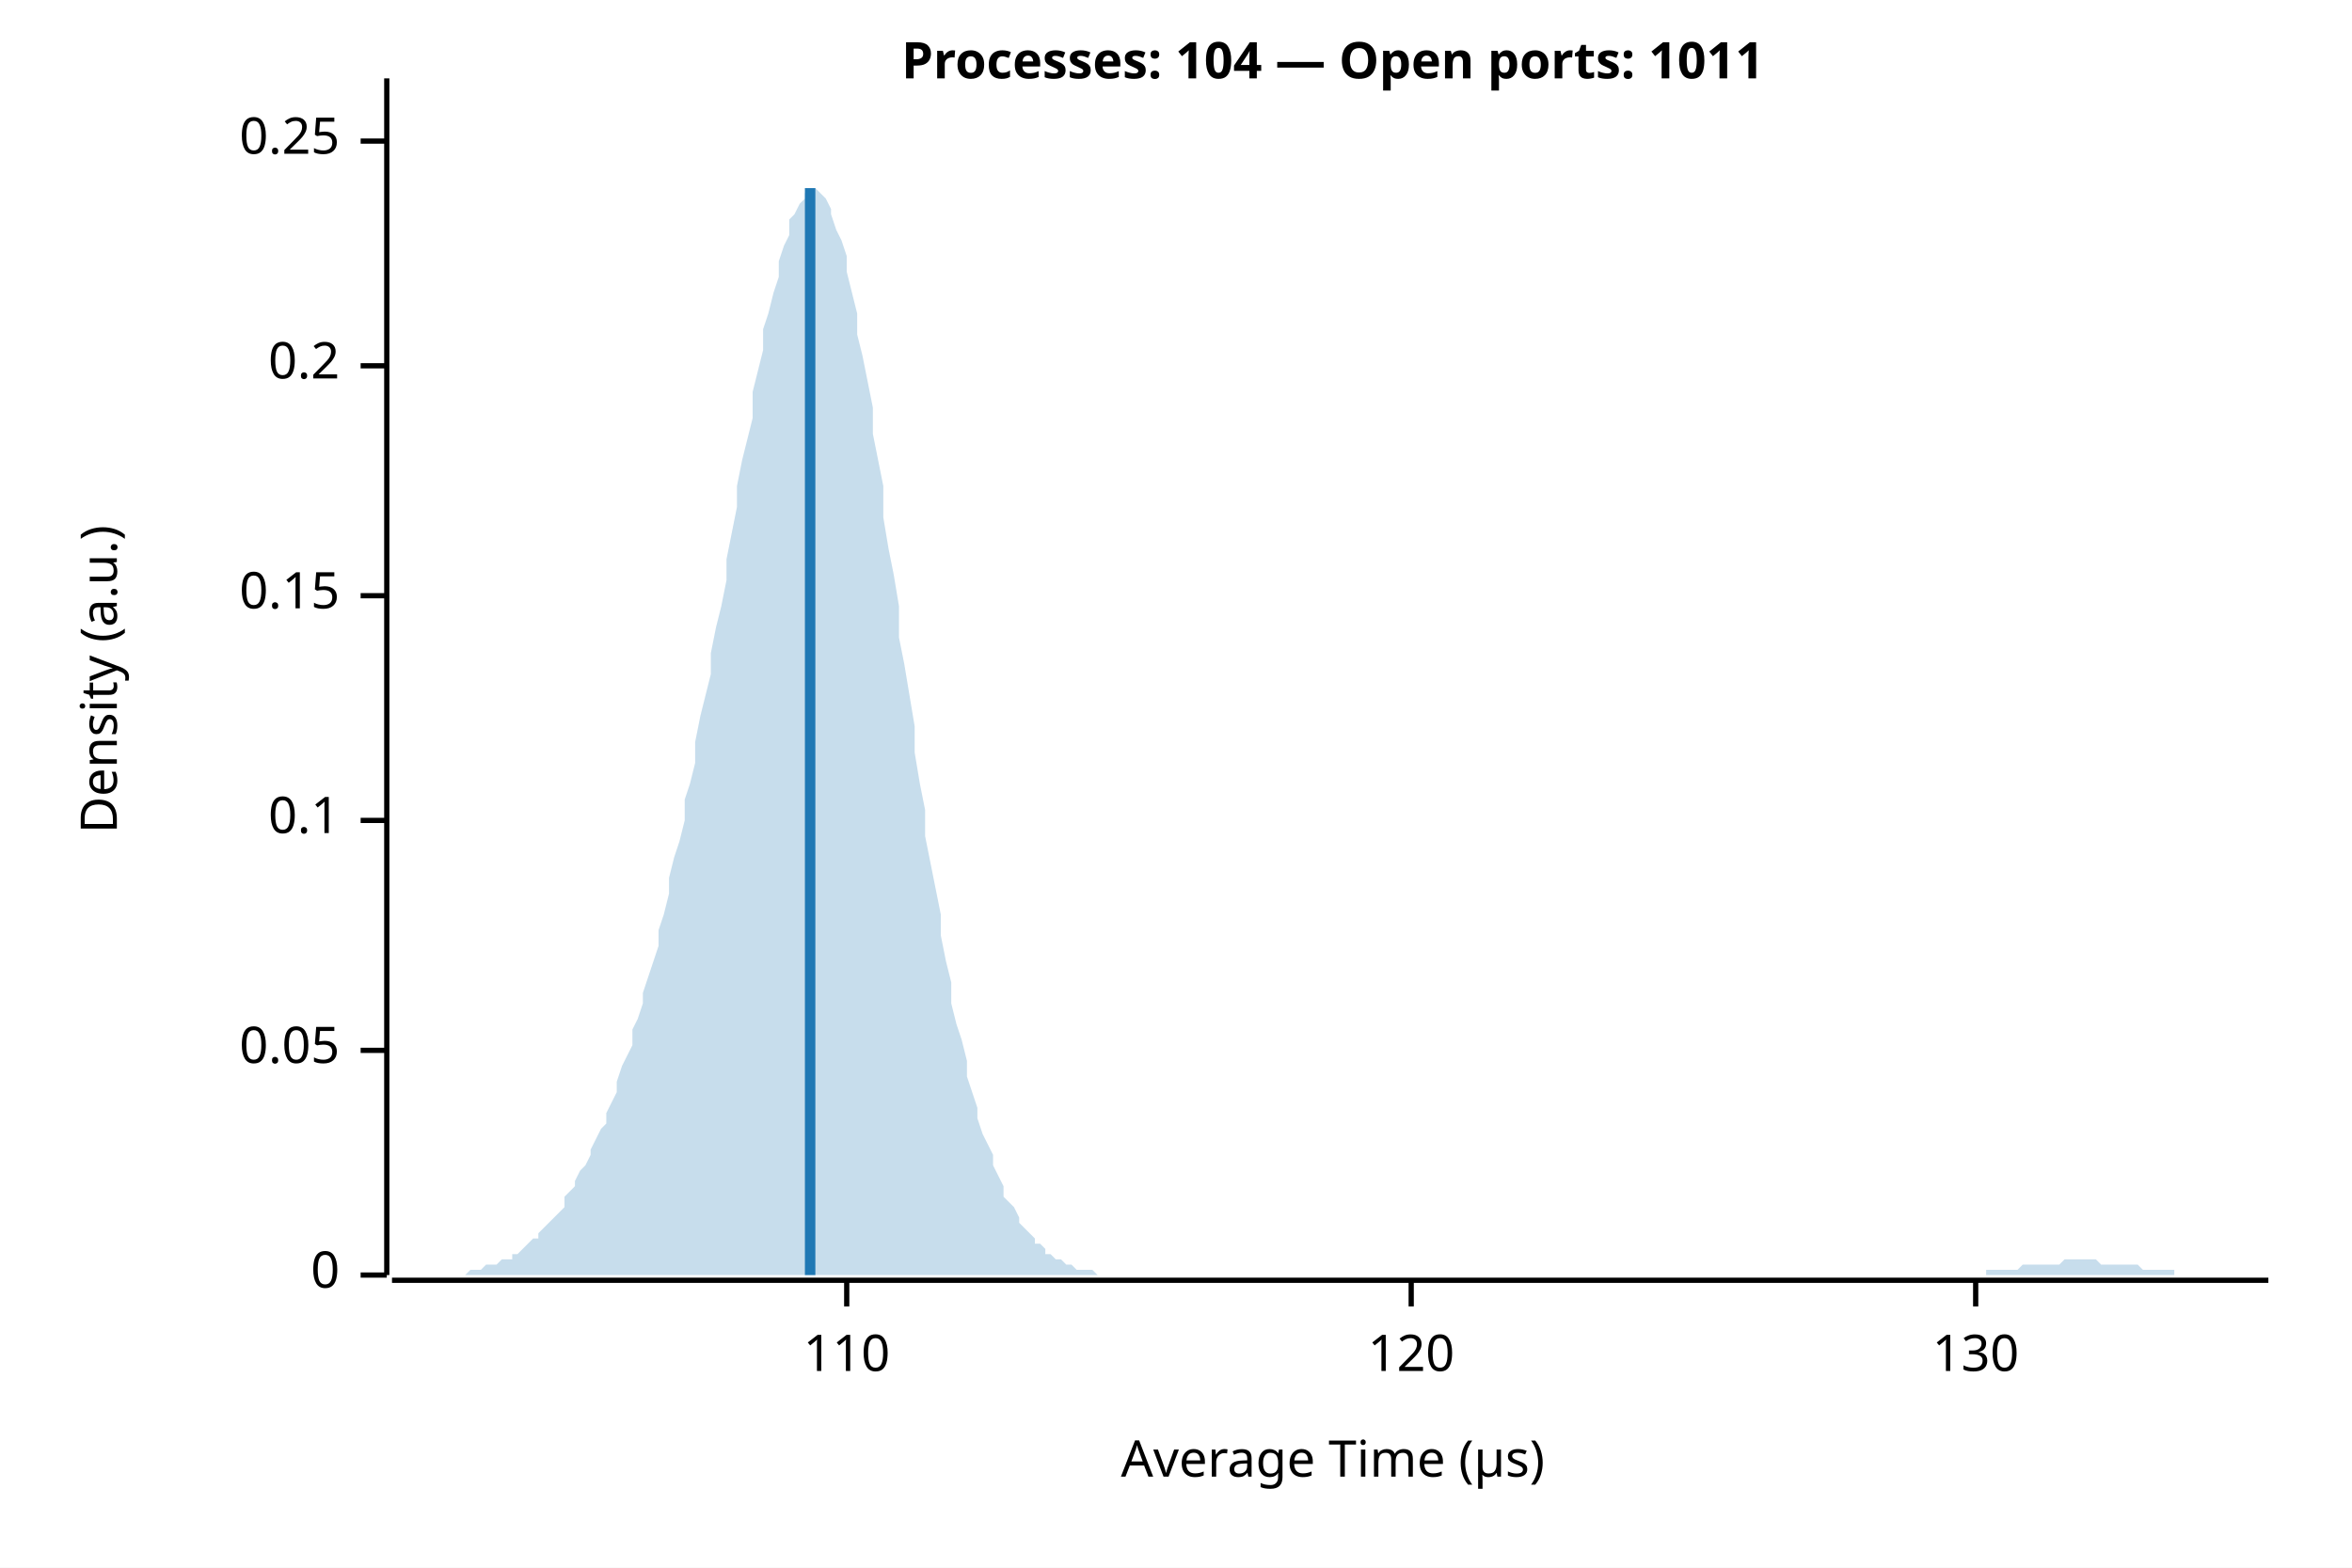
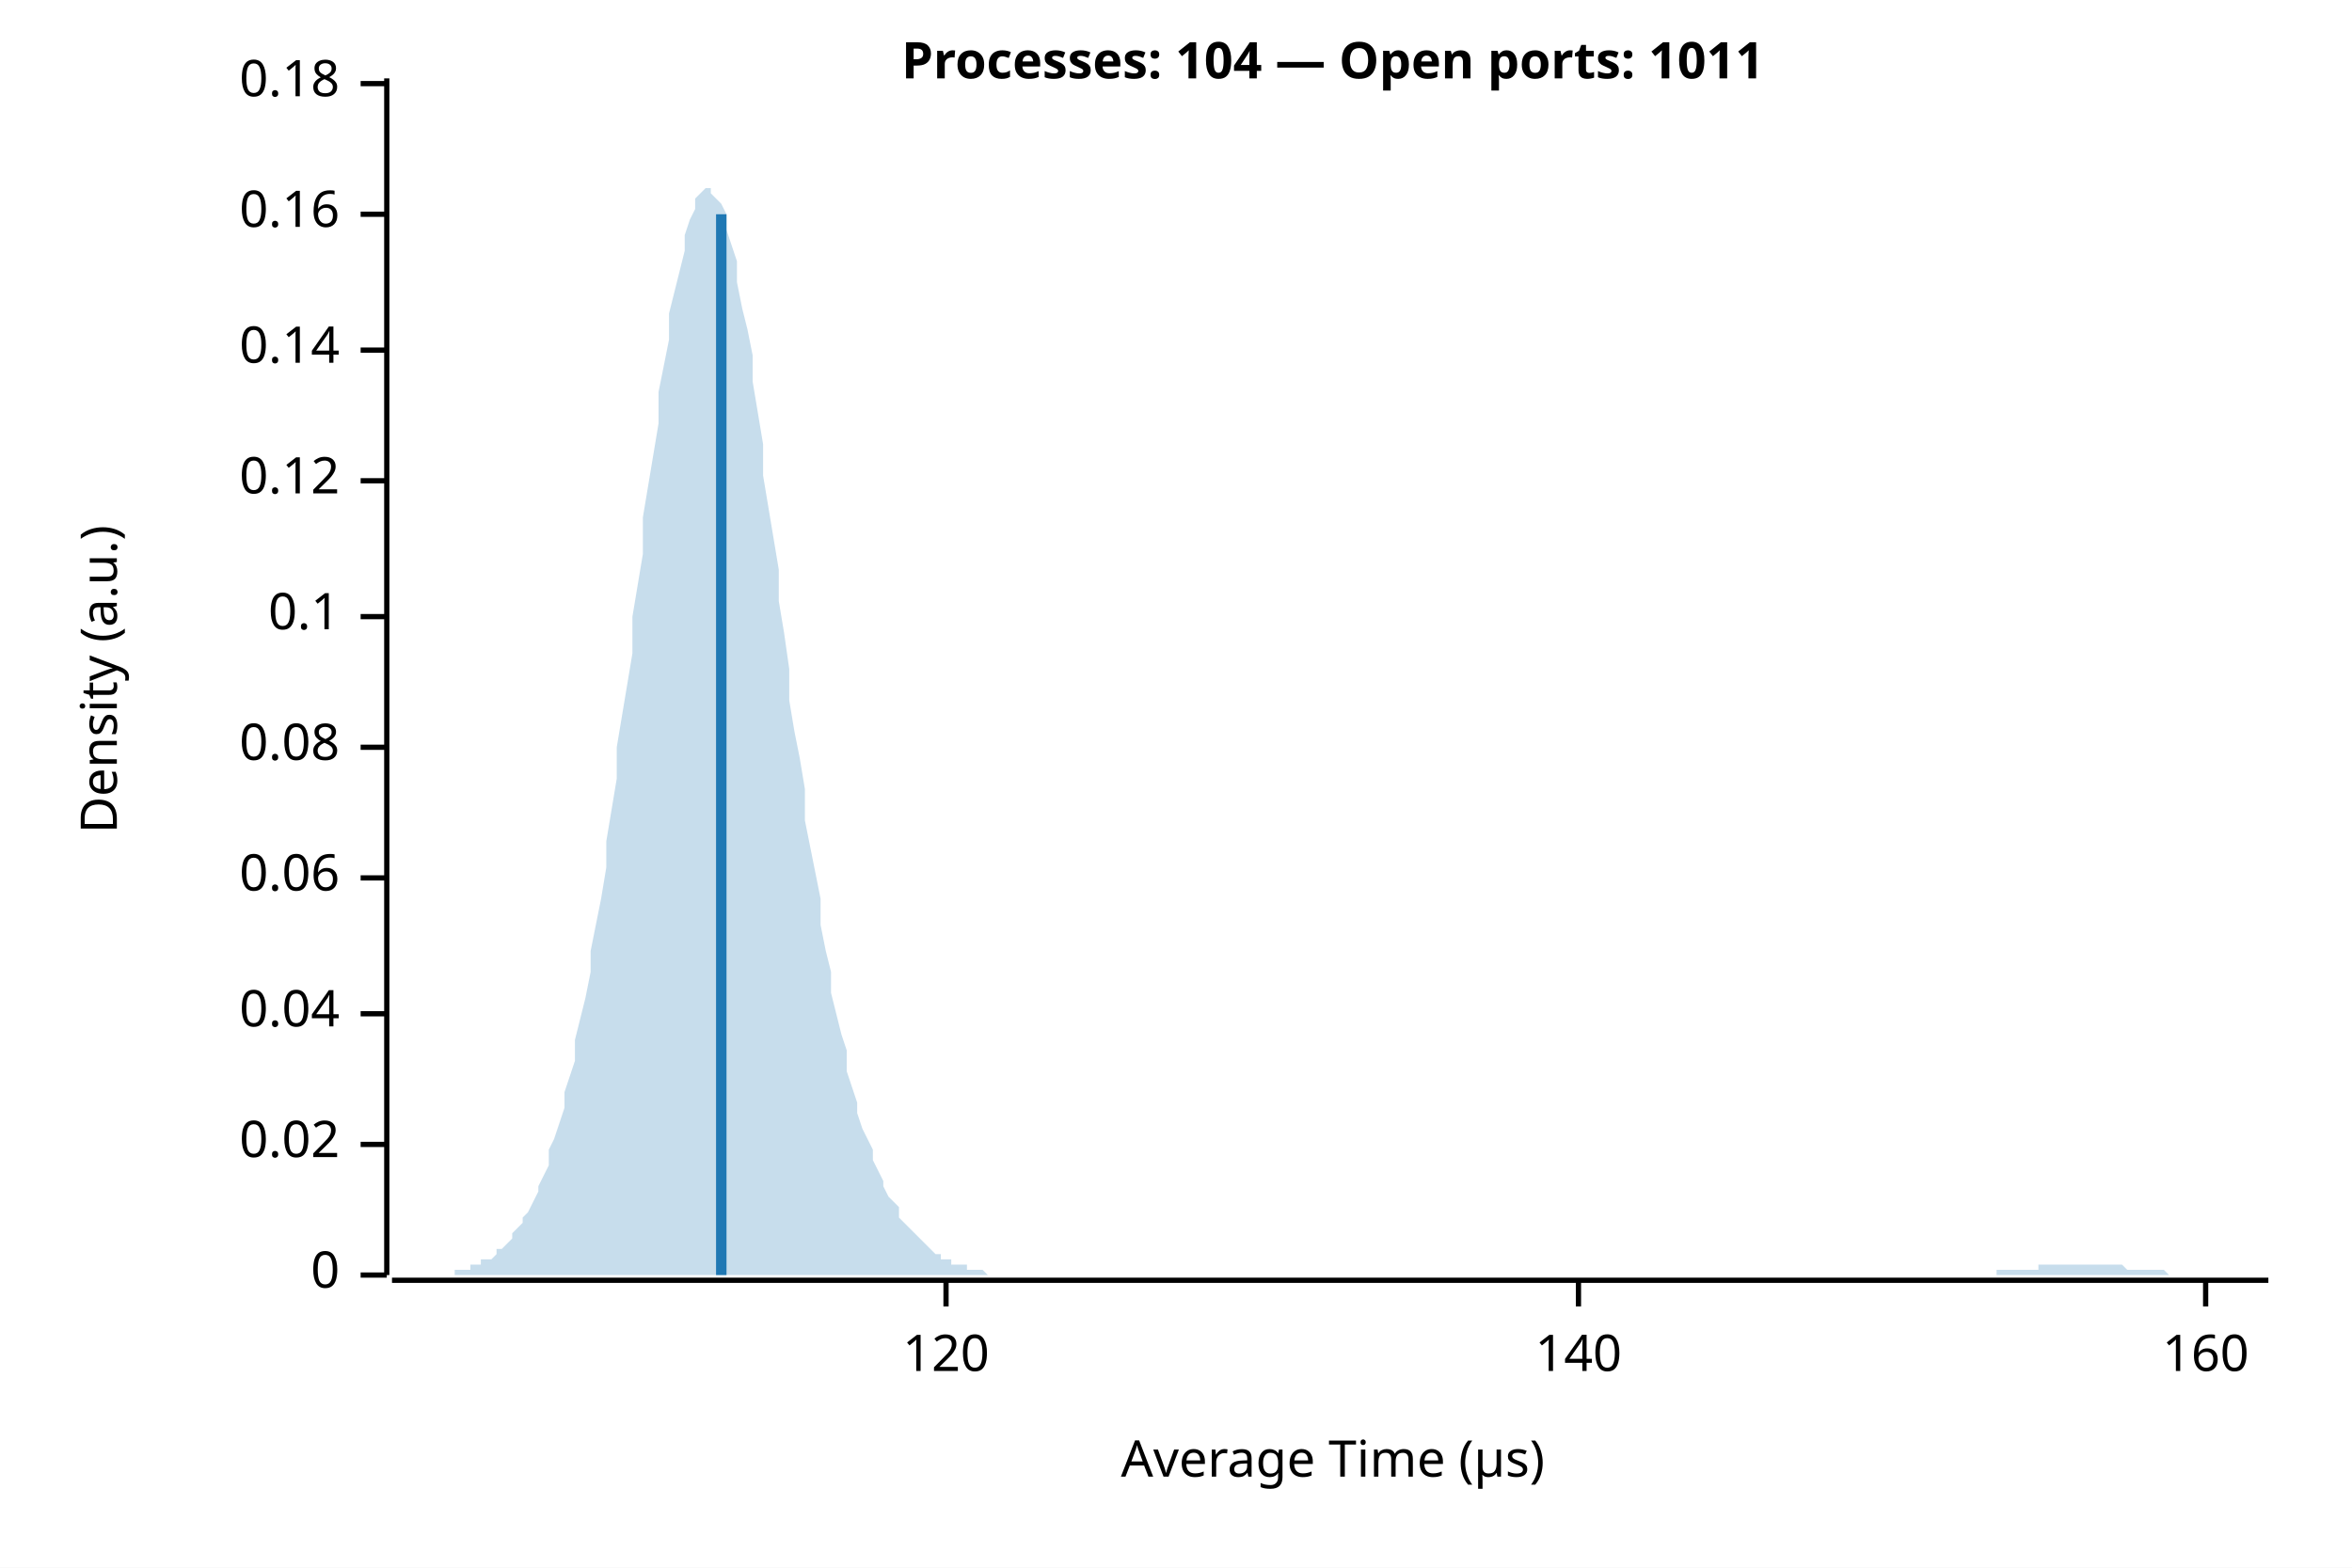
<svg xmlns="http://www.w3.org/2000/svg" width="450" height="300" viewBox="0 0 450 300">
  <rect width="100%" height="100%" fill="white" />
  <text x="255" y="15" font-weight="bold" text-anchor="middle" font-family="sans-serif" font-size="9.677" opacity="1" fill="#000000">Processes: 104 — Open ports: 1011</text>
  <text x="15" y="130" dy="0.76em" text-anchor="middle" font-family="sans-serif" font-size="9.677" opacity="1" fill="#000000" transform="rotate(270, 15, 130)">
Density (a.u.)
</text>
  <text x="255" y="285" dy="-0.5ex" text-anchor="middle" font-family="sans-serif" font-size="9.677" opacity="1" fill="#000000">
Average Time (µs)
</text>
  <polyline fill="none" opacity="1" stroke="#000000" stroke-width="1" points="74,15 74,244 " />
  <text x="65" y="244" dy="0.5ex" text-anchor="end" font-family="sans-serif" font-size="9.677" opacity="1" fill="#000000">
0
</text>
  <polyline fill="none" opacity="1" stroke="#000000" stroke-width="1" points="69,244 74,244 " />
-   <text x="65" y="201" dy="0.5ex" text-anchor="end" font-family="sans-serif" font-size="9.677" opacity="1" fill="#000000">
- 0.05
+   <text x="65" y="219" dy="0.5ex" text-anchor="end" font-family="sans-serif" font-size="9.677" opacity="1" fill="#000000">
+ 0.02
</text>
-   <polyline fill="none" opacity="1" stroke="#000000" stroke-width="1" points="69,201 74,201 " />
-   <text x="65" y="157" dy="0.5ex" text-anchor="end" font-family="sans-serif" font-size="9.677" opacity="1" fill="#000000">
+   <polyline fill="none" opacity="1" stroke="#000000" stroke-width="1" points="69,219 74,219 " />
+   <text x="65" y="194" dy="0.5ex" text-anchor="end" font-family="sans-serif" font-size="9.677" opacity="1" fill="#000000">
+ 0.04
+ </text>
+   <polyline fill="none" opacity="1" stroke="#000000" stroke-width="1" points="69,194 74,194 " />
+   <text x="65" y="168" dy="0.5ex" text-anchor="end" font-family="sans-serif" font-size="9.677" opacity="1" fill="#000000">
+ 0.06
+ </text>
+   <polyline fill="none" opacity="1" stroke="#000000" stroke-width="1" points="69,168 74,168 " />
+   <text x="65" y="143" dy="0.5ex" text-anchor="end" font-family="sans-serif" font-size="9.677" opacity="1" fill="#000000">
+ 0.08
+ </text>
+   <polyline fill="none" opacity="1" stroke="#000000" stroke-width="1" points="69,143 74,143 " />
+   <text x="65" y="118" dy="0.5ex" text-anchor="end" font-family="sans-serif" font-size="9.677" opacity="1" fill="#000000">
0.1
</text>
-   <polyline fill="none" opacity="1" stroke="#000000" stroke-width="1" points="69,157 74,157 " />
-   <text x="65" y="114" dy="0.5ex" text-anchor="end" font-family="sans-serif" font-size="9.677" opacity="1" fill="#000000">
- 0.15
+   <polyline fill="none" opacity="1" stroke="#000000" stroke-width="1" points="69,118 74,118 " />
+   <text x="65" y="92" dy="0.5ex" text-anchor="end" font-family="sans-serif" font-size="9.677" opacity="1" fill="#000000">
+ 0.12
</text>
-   <polyline fill="none" opacity="1" stroke="#000000" stroke-width="1" points="69,114 74,114 " />
-   <text x="65" y="70" dy="0.5ex" text-anchor="end" font-family="sans-serif" font-size="9.677" opacity="1" fill="#000000">
- 0.2
+   <polyline fill="none" opacity="1" stroke="#000000" stroke-width="1" points="69,92 74,92 " />
+   <text x="65" y="67" dy="0.5ex" text-anchor="end" font-family="sans-serif" font-size="9.677" opacity="1" fill="#000000">
+ 0.14
</text>
-   <polyline fill="none" opacity="1" stroke="#000000" stroke-width="1" points="69,70 74,70 " />
-   <text x="65" y="27" dy="0.5ex" text-anchor="end" font-family="sans-serif" font-size="9.677" opacity="1" fill="#000000">
- 0.25
+   <polyline fill="none" opacity="1" stroke="#000000" stroke-width="1" points="69,67 74,67 " />
+   <text x="65" y="41" dy="0.5ex" text-anchor="end" font-family="sans-serif" font-size="9.677" opacity="1" fill="#000000">
+ 0.16
</text>
-   <polyline fill="none" opacity="1" stroke="#000000" stroke-width="1" points="69,27 74,27 " />
+   <polyline fill="none" opacity="1" stroke="#000000" stroke-width="1" points="69,41 74,41 " />
+   <text x="65" y="16" dy="0.5ex" text-anchor="end" font-family="sans-serif" font-size="9.677" opacity="1" fill="#000000">
+ 0.18
+ </text>
+   <polyline fill="none" opacity="1" stroke="#000000" stroke-width="1" points="69,16 74,16 " />
  <polyline fill="none" opacity="1" stroke="#000000" stroke-width="1" points="75,245 434,245 " />
-   <text x="162" y="255" dy="0.76em" text-anchor="middle" font-family="sans-serif" font-size="9.677" opacity="1" fill="#000000">
- 110
- </text>
-   <polyline fill="none" opacity="1" stroke="#000000" stroke-width="1" points="162,245 162,250 " />
-   <text x="270" y="255" dy="0.76em" text-anchor="middle" font-family="sans-serif" font-size="9.677" opacity="1" fill="#000000">
+   <text x="181" y="255" dy="0.76em" text-anchor="middle" font-family="sans-serif" font-size="9.677" opacity="1" fill="#000000">
120
</text>
-   <polyline fill="none" opacity="1" stroke="#000000" stroke-width="1" points="270,245 270,250 " />
-   <text x="378" y="255" dy="0.76em" text-anchor="middle" font-family="sans-serif" font-size="9.677" opacity="1" fill="#000000">
- 130
+   <polyline fill="none" opacity="1" stroke="#000000" stroke-width="1" points="181,245 181,250 " />
+   <text x="302" y="255" dy="0.76em" text-anchor="middle" font-family="sans-serif" font-size="9.677" opacity="1" fill="#000000">
+ 140
</text>
-   <polyline fill="none" opacity="1" stroke="#000000" stroke-width="1" points="378,245 378,250 " />
-   <polygon opacity="0.25" fill="#1F78B4" points="75,244 75,244 76,244 77,244 77,244 78,244 79,244 80,244 80,244 81,244 82,244 82,244 83,244 84,244 85,244 85,244 86,244 87,244 87,244 88,244 89,244 90,243 90,243 91,243 92,243 92,243 93,242 94,242 95,242 95,242 96,241 97,241 98,241 98,240 99,240 100,239 100,239 101,238 102,237 103,237 103,236 104,235 105,234 105,234 106,233 107,232 108,231 108,229 109,228 110,227 110,226 111,224 112,223 113,221 113,220 114,218 115,216 116,215 116,213 117,211 118,209 118,207 119,204 120,202 121,200 121,197 122,195 123,192 123,190 124,187 125,184 126,181 126,178 127,175 128,171 128,168 129,164 130,161 131,157 131,153 132,150 133,146 133,142 134,137 135,133 136,129 136,125 137,120 138,116 139,111 139,107 140,102 141,97 141,93 142,88 143,84 144,80 144,75 145,71 146,67 146,63 147,60 148,56 149,53 149,50 150,47 151,45 151,42 152,41 153,39 154,38 154,37 155,36 156,36 157,37 157,37 158,38 159,40 159,41 160,44 161,46 162,49 162,52 163,56 164,60 164,64 165,68 166,73 167,78 167,83 168,88 169,93 169,99 170,105 171,110 172,116 172,122 173,127 174,133 175,139 175,144 176,150 177,155 177,160 178,165 179,170 180,175 180,179 181,184 182,188 182,192 183,196 184,199 185,203 185,206 186,209 187,212 187,214 188,217 189,219 190,221 190,223 191,225 192,227 192,229 193,230 194,231 195,233 195,234 196,235 197,236 198,237 198,238 199,238 200,239 200,240 201,240 202,241 203,241 203,241 204,242 205,242 205,242 206,243 207,243 208,243 208,243 209,243 210,244 210,244 211,244 212,244 213,244 213,244 214,244 215,244 216,244 216,244 217,244 218,244 218,244 219,244 220,244 221,244 221,244 222,244 223,244 223,244 224,244 225,244 226,244 226,244 227,244 228,244 228,244 229,244 230,244 231,244 231,244 232,244 233,244 233,244 234,244 235,244 236,244 236,244 237,244 238,244 239,244 239,244 240,244 241,244 241,244 242,244 243,244 244,244 244,244 245,244 246,244 246,244 247,244 248,244 249,244 249,244 250,244 251,244 251,244 252,244 253,244 254,244 254,244 255,244 256,244 257,244 257,244 258,244 259,244 259,244 260,244 261,244 262,244 262,244 263,244 264,244 264,244 265,244 266,244 267,244 267,244 268,244 269,244 269,244 270,244 271,244 272,244 272,244 273,244 274,244 275,244 275,244 276,244 277,244 277,244 278,244 279,244 280,244 280,244 281,244 282,244 282,244 283,244 284,244 285,244 285,244 286,244 287,244 287,244 288,244 289,244 290,244 290,244 291,244 292,244 292,244 293,244 294,244 295,244 295,244 296,244 297,244 298,244 298,244 299,244 300,244 300,244 301,244 302,244 303,244 303,244 304,244 305,244 305,244 306,244 307,244 308,244 308,244 309,244 310,244 310,244 311,244 312,244 313,244 313,244 314,244 315,244 316,244 316,244 317,244 318,244 318,244 319,244 320,244 321,244 321,244 322,244 323,244 323,244 324,244 325,244 326,244 326,244 327,244 328,244 328,244 329,244 330,244 331,244 331,244 332,244 333,244 333,244 334,244 335,244 336,244 336,244 337,244 338,244 339,244 339,244 340,244 341,244 341,244 342,244 343,244 344,244 344,244 345,244 346,244 346,244 347,244 348,244 349,244 349,244 350,244 351,244 351,244 352,244 353,244 354,244 354,244 355,244 356,244 357,244 357,244 358,244 359,244 359,244 360,244 361,244 362,244 362,244 363,244 364,244 364,244 365,244 366,244 367,244 367,244 368,244 369,244 369,244 370,244 371,244 372,244 372,244 373,244 374,244 375,244 375,244 376,244 377,244 377,244 378,244 379,244 380,244 380,243 381,243 382,243 382,243 383,243 384,243 385,243 385,243 386,243 387,242 387,242 388,242 389,242 390,242 390,242 391,242 392,242 392,242 393,242 394,242 395,241 395,241 396,241 397,241 398,241 398,241 399,241 400,241 400,241 401,241 402,242 403,242 403,242 404,242 405,242 405,242 406,242 407,242 408,242 408,242 409,242 410,243 410,243 411,243 412,243 413,243 413,243 414,243 415,243 416,243 416,244 417,244 418,244 418,244 419,244 420,244 421,244 421,244 422,244 423,244 423,244 424,244 425,244 426,244 426,244 427,244 428,244 428,244 429,244 430,244 431,244 431,244 432,244 433,244 434,244 434,244 75,244 " />
-   <polyline fill="none" opacity="1" stroke="#1F78B4" stroke-width="2" points="155,244 155,36 " />
+   <polyline fill="none" opacity="1" stroke="#000000" stroke-width="1" points="302,245 302,250 " />
+   <text x="422" y="255" dy="0.76em" text-anchor="middle" font-family="sans-serif" font-size="9.677" opacity="1" fill="#000000">
+ 160
+ </text>
+   <polyline fill="none" opacity="1" stroke="#000000" stroke-width="1" points="422,245 422,250 " />
+   <polygon opacity="0.25" fill="#1F78B4" points="75,244 75,244 76,244 77,244 77,244 78,244 79,244 80,244 80,244 81,244 82,244 82,244 83,244 84,244 85,244 85,244 86,244 87,244 87,243 88,243 89,243 90,243 90,242 91,242 92,242 92,241 93,241 94,241 95,240 95,239 96,239 97,238 98,237 98,236 99,235 100,234 100,233 101,232 102,230 103,228 103,227 104,225 105,223 105,220 106,218 107,215 108,212 108,209 109,206 110,203 110,199 111,195 112,191 113,186 113,182 114,177 115,172 116,166 116,161 117,155 118,149 118,143 119,137 120,131 121,125 121,118 122,112 123,106 123,99 124,93 125,87 126,81 126,75 127,70 128,65 128,60 129,56 130,52 131,48 131,45 132,42 133,40 133,38 134,37 135,36 136,36 136,37 137,38 138,39 139,41 139,44 140,47 141,50 141,54 142,59 143,63 144,68 144,73 145,79 146,85 146,91 147,97 148,103 149,109 149,115 150,121 151,128 151,134 152,140 153,145 154,151 154,157 155,162 156,167 157,172 157,177 158,182 159,186 159,190 160,194 161,198 162,201 162,205 163,208 164,211 164,213 165,216 166,218 167,220 167,222 168,224 169,226 169,227 170,229 171,230 172,231 172,233 173,234 174,235 175,236 175,236 176,237 177,238 177,238 178,239 179,240 180,240 180,241 181,241 182,241 182,242 183,242 184,242 185,242 185,243 186,243 187,243 187,243 188,243 189,244 190,244 190,244 191,244 192,244 192,244 193,244 194,244 195,244 195,244 196,244 197,244 198,244 198,244 199,244 200,244 200,244 201,244 202,244 203,244 203,244 204,244 205,244 205,244 206,244 207,244 208,244 208,244 209,244 210,244 210,244 211,244 212,244 213,244 213,244 214,244 215,244 216,244 216,244 217,244 218,244 218,244 219,244 220,244 221,244 221,244 222,244 223,244 223,244 224,244 225,244 226,244 226,244 227,244 228,244 228,244 229,244 230,244 231,244 231,244 232,244 233,244 233,244 234,244 235,244 236,244 236,244 237,244 238,244 239,244 239,244 240,244 241,244 241,244 242,244 243,244 244,244 244,244 245,244 246,244 246,244 247,244 248,244 249,244 249,244 250,244 251,244 251,244 252,244 253,244 254,244 254,244 255,244 256,244 257,244 257,244 258,244 259,244 259,244 260,244 261,244 262,244 262,244 263,244 264,244 264,244 265,244 266,244 267,244 267,244 268,244 269,244 269,244 270,244 271,244 272,244 272,244 273,244 274,244 275,244 275,244 276,244 277,244 277,244 278,244 279,244 280,244 280,244 281,244 282,244 282,244 283,244 284,244 285,244 285,244 286,244 287,244 287,244 288,244 289,244 290,244 290,244 291,244 292,244 292,244 293,244 294,244 295,244 295,244 296,244 297,244 298,244 298,244 299,244 300,244 300,244 301,244 302,244 303,244 303,244 304,244 305,244 305,244 306,244 307,244 308,244 308,244 309,244 310,244 310,244 311,244 312,244 313,244 313,244 314,244 315,244 316,244 316,244 317,244 318,244 318,244 319,244 320,244 321,244 321,244 322,244 323,244 323,244 324,244 325,244 326,244 326,244 327,244 328,244 328,244 329,244 330,244 331,244 331,244 332,244 333,244 333,244 334,244 335,244 336,244 336,244 337,244 338,244 339,244 339,244 340,244 341,244 341,244 342,244 343,244 344,244 344,244 345,244 346,244 346,244 347,244 348,244 349,244 349,244 350,244 351,244 351,244 352,244 353,244 354,244 354,244 355,244 356,244 357,244 357,244 358,244 359,244 359,244 360,244 361,244 362,244 362,244 363,244 364,244 364,244 365,244 366,244 367,244 367,244 368,244 369,244 369,244 370,244 371,244 372,244 372,244 373,244 374,244 375,244 375,244 376,244 377,244 377,244 378,244 379,244 380,244 380,244 381,244 382,244 382,243 383,243 384,243 385,243 385,243 386,243 387,243 387,243 388,243 389,243 390,243 390,242 391,242 392,242 392,242 393,242 394,242 395,242 395,242 396,242 397,242 398,242 398,242 399,242 400,242 400,242 401,242 402,242 403,242 403,242 404,242 405,242 405,242 406,242 407,243 408,243 408,243 409,243 410,243 410,243 411,243 412,243 413,243 413,243 414,243 415,244 416,244 416,244 417,244 418,244 418,244 419,244 420,244 421,244 421,244 422,244 423,244 423,244 424,244 425,244 426,244 426,244 427,244 428,244 428,244 429,244 430,244 431,244 431,244 432,244 433,244 434,244 434,244 75,244 " />
+   <polyline fill="none" opacity="1" stroke="#1F78B4" stroke-width="2" points="138,244 138,41 " />
</svg>
